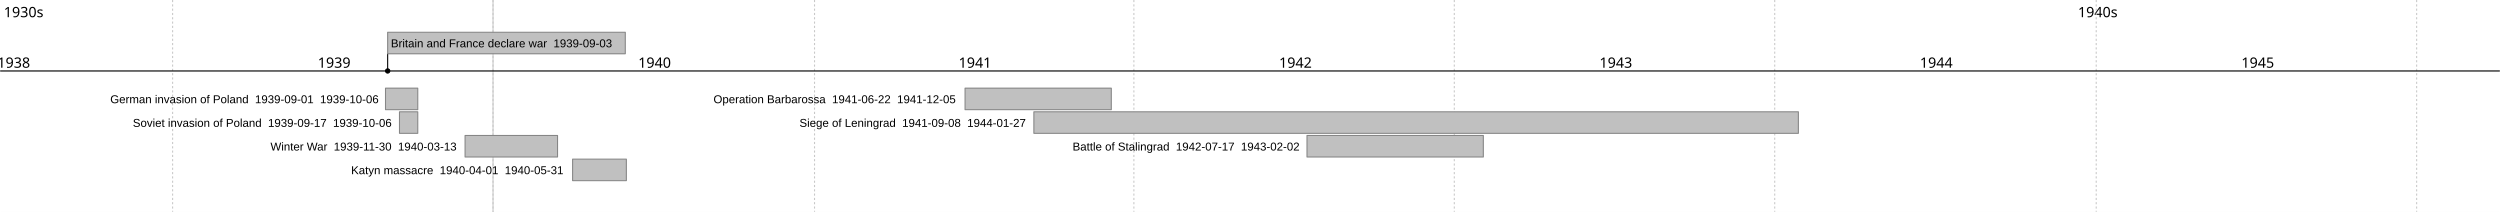
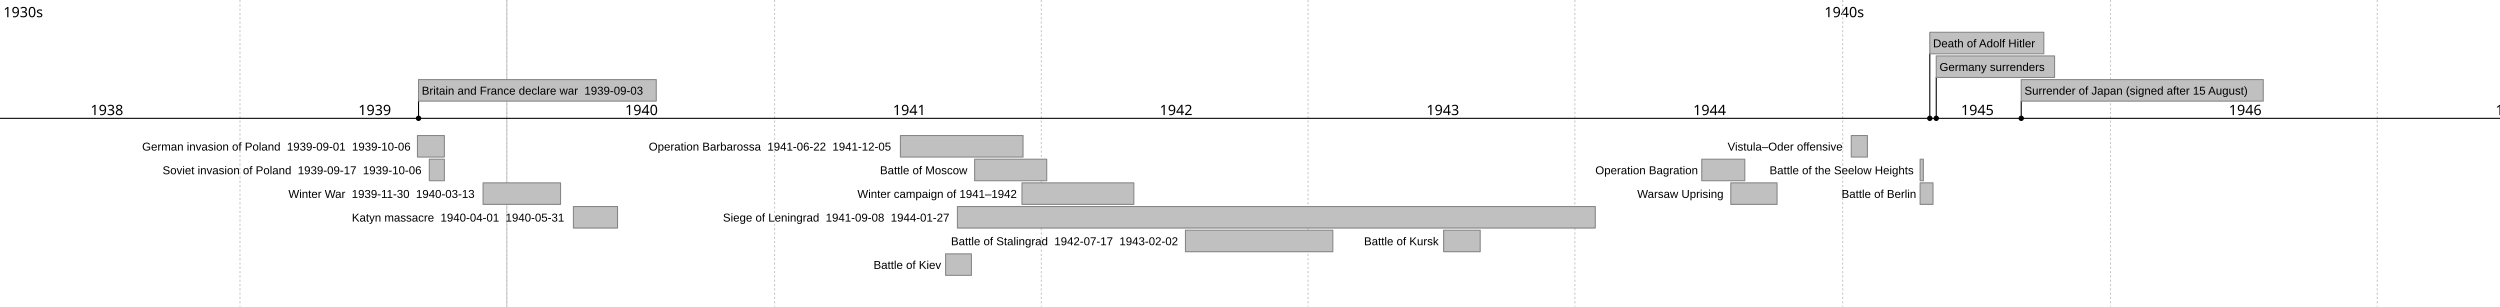
- <svg xmlns="http://www.w3.org/2000/svg" width="61.49cm" height="5.21cm" viewBox="0 0 2324 197">
+ <svg xmlns="http://www.w3.org/2000/svg" width="61.49cm" height="7.54cm" viewBox="0 0 2324 285">
  <g style="fill:black; stroke:black; stroke-width:1">
</g>
  <g style="stroke-width:1; stroke-linecap:round; stroke-linejoin:round; fill:#FFFFFF; fill-opacity:1.00; stroke:#FFFFFF; stroke-opacity:1.00;" transform="translate(0 0) scale(1.00 1.00)">
-     <rect x="0" y="0" width="2324" height="197" rx="0.00" shape-rendering="auto" />
+     <rect x="0" y="0" width="2324" height="285" rx="0.00" shape-rendering="auto" />
  </g>
  <g style="stroke-width:1; stroke-linecap:round; stroke-linejoin:round; fill:#FFFFFF; fill-opacity:1.00; stroke:#C8C8C8; stroke-opacity:1.00;" transform="translate(0 0) scale(1.00 1.00)">
-     <path d="M458 0 L458 197" shape-rendering="auto" />
+     <path d="M471 0 L471 285" shape-rendering="auto" />
    <text x="3.00" y="16.00" textLength="34" style="font-family:Tahoma; font-weight:400; font-style:normal; font-size:10.00pt; text-decoration: none; fill:#000000; fill-opacity:1.00; stroke:#000000; stroke-opacity:1.00; stroke-width:0; white-space: pre;" xml:space="preserve" transform="rotate(0.00 3.00 16.00)">1930s</text>
-     <path d="M3439 0 L3439 197" shape-rendering="auto" />
-     <text x="1932.00" y="16.00" textLength="34" style="font-family:Tahoma; font-weight:400; font-style:normal; font-size:10.00pt; text-decoration: none; fill:#000000; fill-opacity:1.00; stroke:#000000; stroke-opacity:1.00; stroke-width:0; white-space: pre;" xml:space="preserve" transform="rotate(0.00 1932.00 16.00)">1940s</text>
+     <path d="M2955 0 L2955 285" shape-rendering="auto" />
+     <text x="1696.00" y="16.00" textLength="34" style="font-family:Tahoma; font-weight:400; font-style:normal; font-size:10.00pt; text-decoration: none; fill:#000000; fill-opacity:1.00; stroke:#000000; stroke-opacity:1.00; stroke-width:0; white-space: pre;" xml:space="preserve" transform="rotate(0.00 1696.00 16.00)">1940s</text>
  </g>
  <g style="stroke-width:1; stroke-linecap:butt; stroke-linejoin:round; fill:#FFFFFF; fill-opacity:1.00; stroke:#C8C8C8; stroke-opacity:1.00;" transform="translate(0 0) scale(1.00 1.00)">
-     <path d="M160 0 L160 197" shape-rendering="auto" stroke-dasharray="2,2" />
-     <text x="-3.00" y="63.00" textLength="28" style="font-family:Tahoma; font-weight:400; font-style:normal; font-size:10.00pt; text-decoration: none; fill:#000000; fill-opacity:1.00; stroke:#000000; stroke-opacity:1.00; stroke-width:0; white-space: pre;" xml:space="preserve" transform="rotate(0.00 -3.00 63.00)">1938</text>
-     <path d="M458 0 L458 197" shape-rendering="auto" stroke-dasharray="2,2" />
-     <text x="295.00" y="63.00" textLength="28" style="font-family:Tahoma; font-weight:400; font-style:normal; font-size:10.00pt; text-decoration: none; fill:#000000; fill-opacity:1.00; stroke:#000000; stroke-opacity:1.00; stroke-width:0; white-space: pre;" xml:space="preserve" transform="rotate(0.00 295.00 63.00)">1939</text>
-     <path d="M757 0 L757 197" shape-rendering="auto" stroke-dasharray="2,2" />
-     <text x="593.00" y="63.00" textLength="28" style="font-family:Tahoma; font-weight:400; font-style:normal; font-size:10.00pt; text-decoration: none; fill:#000000; fill-opacity:1.00; stroke:#000000; stroke-opacity:1.00; stroke-width:0; white-space: pre;" xml:space="preserve" transform="rotate(0.00 593.00 63.00)">1940</text>
-     <path d="M1054 0 L1054 197" shape-rendering="auto" stroke-dasharray="2,2" />
-     <text x="891.00" y="63.00" textLength="28" style="font-family:Tahoma; font-weight:400; font-style:normal; font-size:10.00pt; text-decoration: none; fill:#000000; fill-opacity:1.00; stroke:#000000; stroke-opacity:1.00; stroke-width:0; white-space: pre;" xml:space="preserve" transform="rotate(0.00 891.00 63.00)">1941</text>
-     <path d="M1352 0 L1352 197" shape-rendering="auto" stroke-dasharray="2,2" />
-     <text x="1189.00" y="63.00" textLength="28" style="font-family:Tahoma; font-weight:400; font-style:normal; font-size:10.00pt; text-decoration: none; fill:#000000; fill-opacity:1.00; stroke:#000000; stroke-opacity:1.00; stroke-width:0; white-space: pre;" xml:space="preserve" transform="rotate(0.00 1189.00 63.00)">1942</text>
-     <path d="M1650 0 L1650 197" shape-rendering="auto" stroke-dasharray="2,2" />
-     <text x="1487.00" y="63.00" textLength="28" style="font-family:Tahoma; font-weight:400; font-style:normal; font-size:10.00pt; text-decoration: none; fill:#000000; fill-opacity:1.00; stroke:#000000; stroke-opacity:1.00; stroke-width:0; white-space: pre;" xml:space="preserve" transform="rotate(0.00 1487.00 63.00)">1943</text>
-     <path d="M1949 0 L1949 197" shape-rendering="auto" stroke-dasharray="2,2" />
-     <text x="1785.00" y="63.00" textLength="28" style="font-family:Tahoma; font-weight:400; font-style:normal; font-size:10.00pt; text-decoration: none; fill:#000000; fill-opacity:1.00; stroke:#000000; stroke-opacity:1.00; stroke-width:0; white-space: pre;" xml:space="preserve" transform="rotate(0.00 1785.00 63.00)">1944</text>
-     <path d="M2247 0 L2247 197" shape-rendering="auto" stroke-dasharray="2,2" />
-     <text x="2084.00" y="63.00" textLength="28" style="font-family:Tahoma; font-weight:400; font-style:normal; font-size:10.00pt; text-decoration: none; fill:#000000; fill-opacity:1.00; stroke:#000000; stroke-opacity:1.00; stroke-width:0; white-space: pre;" xml:space="preserve" transform="rotate(0.00 2084.00 63.00)">1945</text>
-     <path d="M2545 0 L2545 197" shape-rendering="auto" stroke-dasharray="2,2" />
-     <text x="2382.00" y="63.00" textLength="28" style="font-family:Tahoma; font-weight:400; font-style:normal; font-size:10.00pt; text-decoration: none; fill:#000000; fill-opacity:1.00; stroke:#000000; stroke-opacity:1.00; stroke-width:0; white-space: pre;" xml:space="preserve" transform="rotate(0.00 2382.00 63.00)">1946</text>
+     <path d="M223 0 L223 285" shape-rendering="auto" stroke-dasharray="2,2" />
+     <text x="84.00" y="107.00" textLength="28" style="font-family:Tahoma; font-weight:400; font-style:normal; font-size:10.00pt; text-decoration: none; fill:#000000; fill-opacity:1.00; stroke:#000000; stroke-opacity:1.00; stroke-width:0; white-space: pre;" xml:space="preserve" transform="rotate(0.00 84.00 107.00)">1938</text>
+     <path d="M471 0 L471 285" shape-rendering="auto" stroke-dasharray="2,2" />
+     <text x="333.00" y="107.00" textLength="28" style="font-family:Tahoma; font-weight:400; font-style:normal; font-size:10.00pt; text-decoration: none; fill:#000000; fill-opacity:1.00; stroke:#000000; stroke-opacity:1.00; stroke-width:0; white-space: pre;" xml:space="preserve" transform="rotate(0.00 333.00 107.00)">1939</text>
+     <path d="M720 0 L720 285" shape-rendering="auto" stroke-dasharray="2,2" />
+     <text x="581.00" y="107.00" textLength="28" style="font-family:Tahoma; font-weight:400; font-style:normal; font-size:10.00pt; text-decoration: none; fill:#000000; fill-opacity:1.00; stroke:#000000; stroke-opacity:1.00; stroke-width:0; white-space: pre;" xml:space="preserve" transform="rotate(0.00 581.00 107.00)">1940</text>
+     <path d="M968 0 L968 285" shape-rendering="auto" stroke-dasharray="2,2" />
+     <text x="830.00" y="107.00" textLength="28" style="font-family:Tahoma; font-weight:400; font-style:normal; font-size:10.00pt; text-decoration: none; fill:#000000; fill-opacity:1.00; stroke:#000000; stroke-opacity:1.00; stroke-width:0; white-space: pre;" xml:space="preserve" transform="rotate(0.00 830.00 107.00)">1941</text>
+     <path d="M1216 0 L1216 285" shape-rendering="auto" stroke-dasharray="2,2" />
+     <text x="1078.00" y="107.00" textLength="28" style="font-family:Tahoma; font-weight:400; font-style:normal; font-size:10.00pt; text-decoration: none; fill:#000000; fill-opacity:1.00; stroke:#000000; stroke-opacity:1.00; stroke-width:0; white-space: pre;" xml:space="preserve" transform="rotate(0.00 1078.00 107.00)">1942</text>
+     <path d="M1464 0 L1464 285" shape-rendering="auto" stroke-dasharray="2,2" />
+     <text x="1326.00" y="107.00" textLength="28" style="font-family:Tahoma; font-weight:400; font-style:normal; font-size:10.00pt; text-decoration: none; fill:#000000; fill-opacity:1.00; stroke:#000000; stroke-opacity:1.00; stroke-width:0; white-space: pre;" xml:space="preserve" transform="rotate(0.00 1326.00 107.00)">1943</text>
+     <path d="M1713 0 L1713 285" shape-rendering="auto" stroke-dasharray="2,2" />
+     <text x="1574.00" y="107.00" textLength="28" style="font-family:Tahoma; font-weight:400; font-style:normal; font-size:10.00pt; text-decoration: none; fill:#000000; fill-opacity:1.00; stroke:#000000; stroke-opacity:1.00; stroke-width:0; white-space: pre;" xml:space="preserve" transform="rotate(0.00 1574.00 107.00)">1944</text>
+     <path d="M1962 0 L1962 285" shape-rendering="auto" stroke-dasharray="2,2" />
+     <text x="1823.00" y="107.00" textLength="28" style="font-family:Tahoma; font-weight:400; font-style:normal; font-size:10.00pt; text-decoration: none; fill:#000000; fill-opacity:1.00; stroke:#000000; stroke-opacity:1.00; stroke-width:0; white-space: pre;" xml:space="preserve" transform="rotate(0.00 1823.00 107.00)">1945</text>
+     <path d="M2210 0 L2210 285" shape-rendering="auto" stroke-dasharray="2,2" />
+     <text x="2072.00" y="107.00" textLength="28" style="font-family:Tahoma; font-weight:400; font-style:normal; font-size:10.00pt; text-decoration: none; fill:#000000; fill-opacity:1.00; stroke:#000000; stroke-opacity:1.00; stroke-width:0; white-space: pre;" xml:space="preserve" transform="rotate(0.00 2072.00 107.00)">1946</text>
+     <path d="M2458 0 L2458 285" shape-rendering="auto" stroke-dasharray="2,2" />
+     <text x="2320.00" y="107.00" textLength="28" style="font-family:Tahoma; font-weight:400; font-style:normal; font-size:10.00pt; text-decoration: none; fill:#000000; fill-opacity:1.00; stroke:#000000; stroke-opacity:1.00; stroke-width:0; white-space: pre;" xml:space="preserve" transform="rotate(0.00 2320.00 107.00)">1947</text>
  </g>
  <g style="stroke-width:1; stroke-linecap:round; stroke-linejoin:round; fill:#FFFFFF; fill-opacity:1.00; stroke:#000000; stroke-opacity:1.00;" transform="translate(0 0) scale(1.00 1.00)">
-     <path d="M0 66 L2324 66" shape-rendering="auto" />
+     <path d="M0 110 L2324 110" shape-rendering="auto" />
  </g>
  <g style="stroke-width:1; stroke-linecap:round; stroke-linejoin:round; fill:#000000; fill-opacity:1.00; stroke:#000000; stroke-opacity:1.00;" transform="translate(0 0) scale(1.00 1.00)">
-     <path d="M360 50 L360 66" shape-rendering="auto" />
-     <ellipse cx="360.00" cy="66.00" rx="2.00" ry="2.00" shape-rendering="auto" />
-   </g>
-   <g style="stroke-width:1; stroke-linecap:round; stroke-linejoin:round; fill:#C0C0C0; fill-opacity:1.00; stroke:#868686; stroke-opacity:1.00;" transform="translate(0 0) scale(1.00 1.00)">
-     <rect x="358" y="82" width="30" height="20" rx="0.00" shape-rendering="auto" />
+     <path d="M389 94 L389 110" shape-rendering="auto" />
+     <ellipse cx="389.00" cy="110.00" rx="2.00" ry="2.00" shape-rendering="auto" />
+   </g>
+   <g style="stroke-width:1; stroke-linecap:round; stroke-linejoin:round; fill:#000000; fill-opacity:1.00; stroke:#000000; stroke-opacity:1.00;" transform="translate(0 0) scale(1.00 1.00)">
+     <path d="M1879 94 L1879 110" shape-rendering="auto" />
+     <ellipse cx="1879.00" cy="110.00" rx="2.00" ry="2.00" shape-rendering="auto" />
+   </g>
+   <g style="stroke-width:1; stroke-linecap:round; stroke-linejoin:round; fill:#000000; fill-opacity:1.00; stroke:#000000; stroke-opacity:1.00;" transform="translate(0 0) scale(1.00 1.00)">
+     <path d="M1800 72 L1800 110" shape-rendering="auto" />
+     <ellipse cx="1800.00" cy="110.00" rx="2.00" ry="2.00" shape-rendering="auto" />
+   </g>
+   <g style="stroke-width:1; stroke-linecap:round; stroke-linejoin:round; fill:#000000; fill-opacity:1.00; stroke:#000000; stroke-opacity:1.00;" transform="translate(0 0) scale(1.00 1.00)">
+     <path d="M1794 50 L1794 110" shape-rendering="auto" />
+     <ellipse cx="1794.00" cy="110.00" rx="2.00" ry="2.00" shape-rendering="auto" />
+   </g>
+   <g style="stroke-width:1; stroke-linecap:round; stroke-linejoin:round; fill:#C0C0C0; fill-opacity:1.00; stroke:#868686; stroke-opacity:1.00;" transform="translate(0 0) scale(1.00 1.00)">
+     <rect x="388" y="126" width="25" height="20" rx="0.00" shape-rendering="auto" />
  </g>
  <defs>
    <clipPath id="clip0">
-       <rect id="cliprect0" x="102" y="85" width="253" height="14" style="stroke: gray; fill: none;" />
+       <rect id="cliprect0" x="132" y="129" width="253" height="14" style="stroke: gray; fill: none;" />
    </clipPath>
  </defs>
  <g style="clip-path: url(#clip0);">
    <g style="stroke-width:1; stroke-linecap:round; stroke-linejoin:round; fill:#C0C0C0; fill-opacity:1.00; stroke:#868686; stroke-opacity:1.00;" transform="translate(0 0) scale(1.00 1.00)">
-       <text x="102.00" y="96.00" textLength="253" style="font-family:Arial; font-weight:400; font-style:normal; font-size:8.00pt; text-decoration: none; fill:#000000; fill-opacity:1.00; stroke:#000000; stroke-opacity:1.00; stroke-width:0; white-space: pre;" xml:space="preserve" transform="rotate(0.00 102.00 96.00)">German invasion of Poland  1939-09-01  1939-10-06</text>
-     </g>
-   </g>
-   <g style="stroke-width:1; stroke-linecap:round; stroke-linejoin:round; fill:#C0C0C0; fill-opacity:1.00; stroke:#868686; stroke-opacity:1.00;" transform="translate(0 0) scale(1.00 1.00)">
- </g>
-   <g style="stroke-width:1; stroke-linecap:round; stroke-linejoin:round; fill:#C0C0C0; fill-opacity:1.00; stroke:#868686; stroke-opacity:1.00;" transform="translate(0 0) scale(1.00 1.00)">
-     <rect x="371" y="104" width="17" height="20" rx="0.00" shape-rendering="auto" />
+       <text x="132.00" y="140.00" textLength="253" style="font-family:Arial; font-weight:400; font-style:normal; font-size:8.00pt; text-decoration: none; fill:#000000; fill-opacity:1.00; stroke:#000000; stroke-opacity:1.00; stroke-width:0; white-space: pre;" xml:space="preserve" transform="rotate(0.00 132.00 140.00)">German invasion of Poland  1939-09-01  1939-10-06</text>
+     </g>
+   </g>
+   <g style="stroke-width:1; stroke-linecap:round; stroke-linejoin:round; fill:#C0C0C0; fill-opacity:1.00; stroke:#868686; stroke-opacity:1.00;" transform="translate(0 0) scale(1.00 1.00)">
+ </g>
+   <g style="stroke-width:1; stroke-linecap:round; stroke-linejoin:round; fill:#C0C0C0; fill-opacity:1.00; stroke:#868686; stroke-opacity:1.00;" transform="translate(0 0) scale(1.00 1.00)">
+     <rect x="399" y="148" width="14" height="20" rx="0.00" shape-rendering="auto" />
  </g>
  <defs>
    <clipPath id="clip1">
-       <rect id="cliprect1" x="123" y="107" width="245" height="14" style="stroke: gray; fill: none;" />
+       <rect id="cliprect1" x="151" y="151" width="245" height="14" style="stroke: gray; fill: none;" />
    </clipPath>
  </defs>
  <g style="clip-path: url(#clip1);">
    <g style="stroke-width:1; stroke-linecap:round; stroke-linejoin:round; fill:#C0C0C0; fill-opacity:1.00; stroke:#868686; stroke-opacity:1.00;" transform="translate(0 0) scale(1.00 1.00)">
-       <text x="123.00" y="118.00" textLength="245" style="font-family:Arial; font-weight:400; font-style:normal; font-size:8.00pt; text-decoration: none; fill:#000000; fill-opacity:1.00; stroke:#000000; stroke-opacity:1.00; stroke-width:0; white-space: pre;" xml:space="preserve" transform="rotate(0.00 123.00 118.00)">Soviet invasion of Poland  1939-09-17  1939-10-06</text>
-     </g>
-   </g>
-   <g style="stroke-width:1; stroke-linecap:round; stroke-linejoin:round; fill:#C0C0C0; fill-opacity:1.00; stroke:#868686; stroke-opacity:1.00;" transform="translate(0 0) scale(1.00 1.00)">
- </g>
-   <g style="stroke-width:1; stroke-linecap:round; stroke-linejoin:round; fill:#C0C0C0; fill-opacity:1.00; stroke:#868686; stroke-opacity:1.00;" transform="translate(0 0) scale(1.00 1.00)">
-     <rect x="432" y="126" width="86" height="20" rx="0.00" shape-rendering="auto" />
+       <text x="151.00" y="162.00" textLength="245" style="font-family:Arial; font-weight:400; font-style:normal; font-size:8.00pt; text-decoration: none; fill:#000000; fill-opacity:1.00; stroke:#000000; stroke-opacity:1.00; stroke-width:0; white-space: pre;" xml:space="preserve" transform="rotate(0.00 151.00 162.00)">Soviet invasion of Poland  1939-09-17  1939-10-06</text>
+     </g>
+   </g>
+   <g style="stroke-width:1; stroke-linecap:round; stroke-linejoin:round; fill:#C0C0C0; fill-opacity:1.00; stroke:#868686; stroke-opacity:1.00;" transform="translate(0 0) scale(1.00 1.00)">
+ </g>
+   <g style="stroke-width:1; stroke-linecap:round; stroke-linejoin:round; fill:#C0C0C0; fill-opacity:1.00; stroke:#868686; stroke-opacity:1.00;" transform="translate(0 0) scale(1.00 1.00)">
+     <rect x="449" y="170" width="72" height="20" rx="0.00" shape-rendering="auto" />
  </g>
  <defs>
    <clipPath id="clip2">
-       <rect id="cliprect2" x="251" y="129" width="178" height="14" style="stroke: gray; fill: none;" />
+       <rect id="cliprect2" x="268" y="173" width="178" height="14" style="stroke: gray; fill: none;" />
    </clipPath>
  </defs>
  <g style="clip-path: url(#clip2);">
    <g style="stroke-width:1; stroke-linecap:round; stroke-linejoin:round; fill:#C0C0C0; fill-opacity:1.00; stroke:#868686; stroke-opacity:1.00;" transform="translate(0 0) scale(1.00 1.00)">
-       <text x="251.00" y="140.00" textLength="178" style="font-family:Arial; font-weight:400; font-style:normal; font-size:8.00pt; text-decoration: none; fill:#000000; fill-opacity:1.00; stroke:#000000; stroke-opacity:1.00; stroke-width:0; white-space: pre;" xml:space="preserve" transform="rotate(0.00 251.00 140.00)">Winter War  1939-11-30  1940-03-13</text>
-     </g>
-   </g>
-   <g style="stroke-width:1; stroke-linecap:round; stroke-linejoin:round; fill:#C0C0C0; fill-opacity:1.00; stroke:#868686; stroke-opacity:1.00;" transform="translate(0 0) scale(1.00 1.00)">
- </g>
-   <g style="stroke-width:1; stroke-linecap:round; stroke-linejoin:round; fill:#C0C0C0; fill-opacity:1.00; stroke:#868686; stroke-opacity:1.00;" transform="translate(0 0) scale(1.00 1.00)">
-     <rect x="532" y="148" width="50" height="20" rx="0.00" shape-rendering="auto" />
+       <text x="268.00" y="184.00" textLength="178" style="font-family:Arial; font-weight:400; font-style:normal; font-size:8.00pt; text-decoration: none; fill:#000000; fill-opacity:1.00; stroke:#000000; stroke-opacity:1.00; stroke-width:0; white-space: pre;" xml:space="preserve" transform="rotate(0.00 268.00 184.00)">Winter War  1939-11-30  1940-03-13</text>
+     </g>
+   </g>
+   <g style="stroke-width:1; stroke-linecap:round; stroke-linejoin:round; fill:#C0C0C0; fill-opacity:1.00; stroke:#868686; stroke-opacity:1.00;" transform="translate(0 0) scale(1.00 1.00)">
+ </g>
+   <g style="stroke-width:1; stroke-linecap:round; stroke-linejoin:round; fill:#C0C0C0; fill-opacity:1.00; stroke:#868686; stroke-opacity:1.00;" transform="translate(0 0) scale(1.00 1.00)">
+     <rect x="533" y="192" width="41" height="20" rx="0.00" shape-rendering="auto" />
  </g>
  <defs>
    <clipPath id="clip3">
-       <rect id="cliprect3" x="326" y="151" width="203" height="14" style="stroke: gray; fill: none;" />
+       <rect id="cliprect3" x="327" y="195" width="203" height="14" style="stroke: gray; fill: none;" />
    </clipPath>
  </defs>
  <g style="clip-path: url(#clip3);">
    <g style="stroke-width:1; stroke-linecap:round; stroke-linejoin:round; fill:#C0C0C0; fill-opacity:1.00; stroke:#868686; stroke-opacity:1.00;" transform="translate(0 0) scale(1.00 1.00)">
-       <text x="326.00" y="162.00" textLength="203" style="font-family:Arial; font-weight:400; font-style:normal; font-size:8.00pt; text-decoration: none; fill:#000000; fill-opacity:1.00; stroke:#000000; stroke-opacity:1.00; stroke-width:0; white-space: pre;" xml:space="preserve" transform="rotate(0.00 326.00 162.00)">Katyn massacre  1940-04-01  1940-05-31</text>
-     </g>
-   </g>
-   <g style="stroke-width:1; stroke-linecap:round; stroke-linejoin:round; fill:#C0C0C0; fill-opacity:1.00; stroke:#868686; stroke-opacity:1.00;" transform="translate(0 0) scale(1.00 1.00)">
- </g>
-   <g style="stroke-width:1; stroke-linecap:round; stroke-linejoin:round; fill:#C0C0C0; fill-opacity:1.00; stroke:#868686; stroke-opacity:1.00;" transform="translate(0 0) scale(1.00 1.00)">
-     <rect x="897" y="82" width="136" height="20" rx="0.00" shape-rendering="auto" />
+       <text x="327.00" y="206.00" textLength="203" style="font-family:Arial; font-weight:400; font-style:normal; font-size:8.00pt; text-decoration: none; fill:#000000; fill-opacity:1.00; stroke:#000000; stroke-opacity:1.00; stroke-width:0; white-space: pre;" xml:space="preserve" transform="rotate(0.00 327.00 206.00)">Katyn massacre  1940-04-01  1940-05-31</text>
+     </g>
+   </g>
+   <g style="stroke-width:1; stroke-linecap:round; stroke-linejoin:round; fill:#C0C0C0; fill-opacity:1.00; stroke:#868686; stroke-opacity:1.00;" transform="translate(0 0) scale(1.00 1.00)">
+ </g>
+   <g style="stroke-width:1; stroke-linecap:round; stroke-linejoin:round; fill:#C0C0C0; fill-opacity:1.00; stroke:#868686; stroke-opacity:1.00;" transform="translate(0 0) scale(1.00 1.00)">
+     <rect x="837" y="126" width="114" height="20" rx="0.00" shape-rendering="auto" />
  </g>
  <defs>
    <clipPath id="clip4">
-       <rect id="cliprect4" x="663" y="85" width="231" height="14" style="stroke: gray; fill: none;" />
+       <rect id="cliprect4" x="603" y="129" width="231" height="14" style="stroke: gray; fill: none;" />
    </clipPath>
  </defs>
  <g style="clip-path: url(#clip4);">
    <g style="stroke-width:1; stroke-linecap:round; stroke-linejoin:round; fill:#C0C0C0; fill-opacity:1.00; stroke:#868686; stroke-opacity:1.00;" transform="translate(0 0) scale(1.00 1.00)">
-       <text x="663.00" y="96.00" textLength="231" style="font-family:Arial; font-weight:400; font-style:normal; font-size:8.00pt; text-decoration: none; fill:#000000; fill-opacity:1.00; stroke:#000000; stroke-opacity:1.00; stroke-width:0; white-space: pre;" xml:space="preserve" transform="rotate(0.00 663.00 96.00)">Operation Barbarossa  1941-06-22  1941-12-05</text>
-     </g>
-   </g>
-   <g style="stroke-width:1; stroke-linecap:round; stroke-linejoin:round; fill:#C0C0C0; fill-opacity:1.00; stroke:#868686; stroke-opacity:1.00;" transform="translate(0 0) scale(1.00 1.00)">
- </g>
-   <g style="stroke-width:1; stroke-linecap:round; stroke-linejoin:round; fill:#C0C0C0; fill-opacity:1.00; stroke:#868686; stroke-opacity:1.00;" transform="translate(0 0) scale(1.00 1.00)">
-     <rect x="360" y="30" width="221" height="20" rx="0.00" shape-rendering="auto" />
+       <text x="603.00" y="140.00" textLength="231" style="font-family:Arial; font-weight:400; font-style:normal; font-size:8.00pt; text-decoration: none; fill:#000000; fill-opacity:1.00; stroke:#000000; stroke-opacity:1.00; stroke-width:0; white-space: pre;" xml:space="preserve" transform="rotate(0.00 603.00 140.00)">Operation Barbarossa  1941-06-22  1941-12-05</text>
+     </g>
+   </g>
+   <g style="stroke-width:1; stroke-linecap:round; stroke-linejoin:round; fill:#C0C0C0; fill-opacity:1.00; stroke:#868686; stroke-opacity:1.00;" transform="translate(0 0) scale(1.00 1.00)">
+ </g>
+   <g style="stroke-width:1; stroke-linecap:round; stroke-linejoin:round; fill:#C0C0C0; fill-opacity:1.00; stroke:#868686; stroke-opacity:1.00;" transform="translate(0 0) scale(1.00 1.00)">
+     <rect x="389" y="74" width="221" height="20" rx="0.00" shape-rendering="auto" />
  </g>
  <defs>
    <clipPath id="clip5">
-       <rect id="cliprect5" x="363" y="33" width="215" height="14" style="stroke: gray; fill: none;" />
+       <rect id="cliprect5" x="392" y="77" width="215" height="14" style="stroke: gray; fill: none;" />
    </clipPath>
  </defs>
  <g style="clip-path: url(#clip5);">
    <g style="stroke-width:1; stroke-linecap:round; stroke-linejoin:round; fill:#C0C0C0; fill-opacity:1.00; stroke:#868686; stroke-opacity:1.00;" transform="translate(0 0) scale(1.00 1.00)">
-       <text x="363.00" y="44.00" textLength="212" style="font-family:Arial; font-weight:400; font-style:normal; font-size:8.00pt; text-decoration: none; fill:#000000; fill-opacity:1.00; stroke:#000000; stroke-opacity:1.00; stroke-width:0; white-space: pre;" xml:space="preserve" transform="rotate(0.00 363.00 44.00)">Britain and France declare war  1939-09-03</text>
-     </g>
-   </g>
-   <g style="stroke-width:1; stroke-linecap:round; stroke-linejoin:round; fill:#C0C0C0; fill-opacity:1.00; stroke:#868686; stroke-opacity:1.00;" transform="translate(0 0) scale(1.00 1.00)">
- </g>
-   <g style="stroke-width:1; stroke-linecap:round; stroke-linejoin:round; fill:#C0C0C0; fill-opacity:1.00; stroke:#868686; stroke-opacity:1.00;" transform="translate(0 0) scale(1.00 1.00)">
-     <rect x="961" y="104" width="711" height="20" rx="0.00" shape-rendering="auto" />
+       <text x="392.00" y="88.00" textLength="212" style="font-family:Arial; font-weight:400; font-style:normal; font-size:8.00pt; text-decoration: none; fill:#000000; fill-opacity:1.00; stroke:#000000; stroke-opacity:1.00; stroke-width:0; white-space: pre;" xml:space="preserve" transform="rotate(0.00 392.00 88.00)">Britain and France declare war  1939-09-03</text>
+     </g>
+   </g>
+   <g style="stroke-width:1; stroke-linecap:round; stroke-linejoin:round; fill:#C0C0C0; fill-opacity:1.00; stroke:#868686; stroke-opacity:1.00;" transform="translate(0 0) scale(1.00 1.00)">
+ </g>
+   <g style="stroke-width:1; stroke-linecap:round; stroke-linejoin:round; fill:#C0C0C0; fill-opacity:1.00; stroke:#868686; stroke-opacity:1.00;" transform="translate(0 0) scale(1.00 1.00)">
+     <rect x="906" y="148" width="67" height="20" rx="0.00" shape-rendering="auto" />
  </g>
  <defs>
    <clipPath id="clip6">
-       <rect id="cliprect6" x="743" y="107" width="215" height="14" style="stroke: gray; fill: none;" />
+       <rect id="cliprect6" x="818" y="151" width="85" height="14" style="stroke: gray; fill: none;" />
    </clipPath>
  </defs>
  <g style="clip-path: url(#clip6);">
    <g style="stroke-width:1; stroke-linecap:round; stroke-linejoin:round; fill:#C0C0C0; fill-opacity:1.00; stroke:#868686; stroke-opacity:1.00;" transform="translate(0 0) scale(1.00 1.00)">
-       <text x="743.00" y="118.00" textLength="215" style="font-family:Arial; font-weight:400; font-style:normal; font-size:8.00pt; text-decoration: none; fill:#000000; fill-opacity:1.00; stroke:#000000; stroke-opacity:1.00; stroke-width:0; white-space: pre;" xml:space="preserve" transform="rotate(0.00 743.00 118.00)">Siege of Leningrad  1941-09-08  1944-01-27</text>
-     </g>
-   </g>
-   <g style="stroke-width:1; stroke-linecap:round; stroke-linejoin:round; fill:#C0C0C0; fill-opacity:1.00; stroke:#868686; stroke-opacity:1.00;" transform="translate(0 0) scale(1.00 1.00)">
- </g>
-   <g style="stroke-width:1; stroke-linecap:round; stroke-linejoin:round; fill:#C0C0C0; fill-opacity:1.00; stroke:#868686; stroke-opacity:1.00;" transform="translate(0 0) scale(1.00 1.00)">
-     <rect x="1215" y="126" width="164" height="20" rx="0.00" shape-rendering="auto" />
+       <text x="818.00" y="162.00" textLength="85" style="font-family:Arial; font-weight:400; font-style:normal; font-size:8.00pt; text-decoration: none; fill:#000000; fill-opacity:1.00; stroke:#000000; stroke-opacity:1.00; stroke-width:0; white-space: pre;" xml:space="preserve" transform="rotate(0.00 818.00 162.00)">Battle of Moscow</text>
+     </g>
+   </g>
+   <g style="stroke-width:1; stroke-linecap:round; stroke-linejoin:round; fill:#C0C0C0; fill-opacity:1.00; stroke:#868686; stroke-opacity:1.00;" transform="translate(0 0) scale(1.00 1.00)">
+ </g>
+   <g style="stroke-width:1; stroke-linecap:round; stroke-linejoin:round; fill:#C0C0C0; fill-opacity:1.00; stroke:#868686; stroke-opacity:1.00;" transform="translate(0 0) scale(1.00 1.00)">
+     <rect x="950" y="170" width="104" height="20" rx="0.00" shape-rendering="auto" />
  </g>
  <defs>
    <clipPath id="clip7">
-       <rect id="cliprect7" x="997" y="129" width="215" height="14" style="stroke: gray; fill: none;" />
+       <rect id="cliprect7" x="797" y="173" width="150" height="14" style="stroke: gray; fill: none;" />
    </clipPath>
  </defs>
  <g style="clip-path: url(#clip7);">
    <g style="stroke-width:1; stroke-linecap:round; stroke-linejoin:round; fill:#C0C0C0; fill-opacity:1.00; stroke:#868686; stroke-opacity:1.00;" transform="translate(0 0) scale(1.00 1.00)">
-       <text x="997.00" y="140.00" textLength="215" style="font-family:Arial; font-weight:400; font-style:normal; font-size:8.00pt; text-decoration: none; fill:#000000; fill-opacity:1.00; stroke:#000000; stroke-opacity:1.00; stroke-width:0; white-space: pre;" xml:space="preserve" transform="rotate(0.00 997.00 140.00)">Battle of Stalingrad  1942-07-17  1943-02-02</text>
+       <text x="797.00" y="184.00" textLength="150" style="font-family:Arial; font-weight:400; font-style:normal; font-size:8.00pt; text-decoration: none; fill:#000000; fill-opacity:1.00; stroke:#000000; stroke-opacity:1.00; stroke-width:0; white-space: pre;" xml:space="preserve" transform="rotate(0.00 797.00 184.00)">Winter campaign of 1941–1942</text>
+     </g>
+   </g>
+   <g style="stroke-width:1; stroke-linecap:round; stroke-linejoin:round; fill:#C0C0C0; fill-opacity:1.00; stroke:#868686; stroke-opacity:1.00;" transform="translate(0 0) scale(1.00 1.00)">
+ </g>
+   <g style="stroke-width:1; stroke-linecap:round; stroke-linejoin:round; fill:#C0C0C0; fill-opacity:1.00; stroke:#868686; stroke-opacity:1.00;" transform="translate(0 0) scale(1.00 1.00)">
+     <rect x="890" y="192" width="593" height="20" rx="0.00" shape-rendering="auto" />
+   </g>
+   <defs>
+     <clipPath id="clip8">
+       <rect id="cliprect8" x="672" y="195" width="215" height="14" style="stroke: gray; fill: none;" />
+     </clipPath>
+   </defs>
+   <g style="clip-path: url(#clip8);">
+     <g style="stroke-width:1; stroke-linecap:round; stroke-linejoin:round; fill:#C0C0C0; fill-opacity:1.00; stroke:#868686; stroke-opacity:1.00;" transform="translate(0 0) scale(1.00 1.00)">
+       <text x="672.00" y="206.00" textLength="215" style="font-family:Arial; font-weight:400; font-style:normal; font-size:8.00pt; text-decoration: none; fill:#000000; fill-opacity:1.00; stroke:#000000; stroke-opacity:1.00; stroke-width:0; white-space: pre;" xml:space="preserve" transform="rotate(0.00 672.00 206.00)">Siege of Leningrad  1941-09-08  1944-01-27</text>
+     </g>
+   </g>
+   <g style="stroke-width:1; stroke-linecap:round; stroke-linejoin:round; fill:#C0C0C0; fill-opacity:1.00; stroke:#868686; stroke-opacity:1.00;" transform="translate(0 0) scale(1.00 1.00)">
+ </g>
+   <g style="stroke-width:1; stroke-linecap:round; stroke-linejoin:round; fill:#C0C0C0; fill-opacity:1.00; stroke:#868686; stroke-opacity:1.00;" transform="translate(0 0) scale(1.00 1.00)">
+     <rect x="1102" y="214" width="137" height="20" rx="0.00" shape-rendering="auto" />
+   </g>
+   <defs>
+     <clipPath id="clip9">
+       <rect id="cliprect9" x="884" y="217" width="215" height="14" style="stroke: gray; fill: none;" />
+     </clipPath>
+   </defs>
+   <g style="clip-path: url(#clip9);">
+     <g style="stroke-width:1; stroke-linecap:round; stroke-linejoin:round; fill:#C0C0C0; fill-opacity:1.00; stroke:#868686; stroke-opacity:1.00;" transform="translate(0 0) scale(1.00 1.00)">
+       <text x="884.00" y="228.00" textLength="215" style="font-family:Arial; font-weight:400; font-style:normal; font-size:8.00pt; text-decoration: none; fill:#000000; fill-opacity:1.00; stroke:#000000; stroke-opacity:1.00; stroke-width:0; white-space: pre;" xml:space="preserve" transform="rotate(0.00 884.00 228.00)">Battle of Stalingrad  1942-07-17  1943-02-02</text>
+     </g>
+   </g>
+   <g style="stroke-width:1; stroke-linecap:round; stroke-linejoin:round; fill:#C0C0C0; fill-opacity:1.00; stroke:#868686; stroke-opacity:1.00;" transform="translate(0 0) scale(1.00 1.00)">
+ </g>
+   <g style="stroke-width:1; stroke-linecap:round; stroke-linejoin:round; fill:#C0C0C0; fill-opacity:1.00; stroke:#868686; stroke-opacity:1.00;" transform="translate(0 0) scale(1.00 1.00)">
+     <rect x="1721" y="126" width="15" height="20" rx="0.00" shape-rendering="auto" />
+   </g>
+   <defs>
+     <clipPath id="clip10">
+       <rect id="cliprect10" x="1606" y="129" width="112" height="14" style="stroke: gray; fill: none;" />
+     </clipPath>
+   </defs>
+   <g style="clip-path: url(#clip10);">
+     <g style="stroke-width:1; stroke-linecap:round; stroke-linejoin:round; fill:#C0C0C0; fill-opacity:1.00; stroke:#868686; stroke-opacity:1.00;" transform="translate(0 0) scale(1.00 1.00)">
+       <text x="1606.00" y="140.00" textLength="112" style="font-family:Arial; font-weight:400; font-style:normal; font-size:8.00pt; text-decoration: none; fill:#000000; fill-opacity:1.00; stroke:#000000; stroke-opacity:1.00; stroke-width:0; white-space: pre;" xml:space="preserve" transform="rotate(0.00 1606.00 140.00)">Vistula–Oder offensive</text>
+     </g>
+   </g>
+   <g style="stroke-width:1; stroke-linecap:round; stroke-linejoin:round; fill:#C0C0C0; fill-opacity:1.00; stroke:#868686; stroke-opacity:1.00;" transform="translate(0 0) scale(1.00 1.00)">
+ </g>
+   <g style="stroke-width:1; stroke-linecap:round; stroke-linejoin:round; fill:#C0C0C0; fill-opacity:1.00; stroke:#868686; stroke-opacity:1.00;" transform="translate(0 0) scale(1.00 1.00)">
+     <rect x="1785" y="148" width="3" height="20" rx="0.00" shape-rendering="auto" />
+   </g>
+   <defs>
+     <clipPath id="clip11">
+       <rect id="cliprect11" x="1645" y="151" width="137" height="14" style="stroke: gray; fill: none;" />
+     </clipPath>
+   </defs>
+   <g style="clip-path: url(#clip11);">
+     <g style="stroke-width:1; stroke-linecap:round; stroke-linejoin:round; fill:#C0C0C0; fill-opacity:1.00; stroke:#868686; stroke-opacity:1.00;" transform="translate(0 0) scale(1.00 1.00)">
+       <text x="1645.00" y="162.00" textLength="137" style="font-family:Arial; font-weight:400; font-style:normal; font-size:8.00pt; text-decoration: none; fill:#000000; fill-opacity:1.00; stroke:#000000; stroke-opacity:1.00; stroke-width:0; white-space: pre;" xml:space="preserve" transform="rotate(0.00 1645.00 162.00)">Battle of the Seelow Heights</text>
+     </g>
+   </g>
+   <g style="stroke-width:1; stroke-linecap:round; stroke-linejoin:round; fill:#C0C0C0; fill-opacity:1.00; stroke:#868686; stroke-opacity:1.00;" transform="translate(0 0) scale(1.00 1.00)">
+ </g>
+   <g style="stroke-width:1; stroke-linecap:round; stroke-linejoin:round; fill:#C0C0C0; fill-opacity:1.00; stroke:#868686; stroke-opacity:1.00;" transform="translate(0 0) scale(1.00 1.00)">
+     <rect x="1785" y="170" width="12" height="20" rx="0.00" shape-rendering="auto" />
+   </g>
+   <defs>
+     <clipPath id="clip12">
+       <rect id="cliprect12" x="1712" y="173" width="70" height="14" style="stroke: gray; fill: none;" />
+     </clipPath>
+   </defs>
+   <g style="clip-path: url(#clip12);">
+     <g style="stroke-width:1; stroke-linecap:round; stroke-linejoin:round; fill:#C0C0C0; fill-opacity:1.00; stroke:#868686; stroke-opacity:1.00;" transform="translate(0 0) scale(1.00 1.00)">
+       <text x="1712.00" y="184.00" textLength="70" style="font-family:Arial; font-weight:400; font-style:normal; font-size:8.00pt; text-decoration: none; fill:#000000; fill-opacity:1.00; stroke:#000000; stroke-opacity:1.00; stroke-width:0; white-space: pre;" xml:space="preserve" transform="rotate(0.00 1712.00 184.00)">Battle of Berlin</text>
+     </g>
+   </g>
+   <g style="stroke-width:1; stroke-linecap:round; stroke-linejoin:round; fill:#C0C0C0; fill-opacity:1.00; stroke:#868686; stroke-opacity:1.00;" transform="translate(0 0) scale(1.00 1.00)">
+ </g>
+   <g style="stroke-width:1; stroke-linecap:round; stroke-linejoin:round; fill:#C0C0C0; fill-opacity:1.00; stroke:#868686; stroke-opacity:1.00;" transform="translate(0 0) scale(1.00 1.00)">
+     <rect x="1582" y="148" width="40" height="20" rx="0.00" shape-rendering="auto" />
+   </g>
+   <defs>
+     <clipPath id="clip13">
+       <rect id="cliprect13" x="1483" y="151" width="96" height="14" style="stroke: gray; fill: none;" />
+     </clipPath>
+   </defs>
+   <g style="clip-path: url(#clip13);">
+     <g style="stroke-width:1; stroke-linecap:round; stroke-linejoin:round; fill:#C0C0C0; fill-opacity:1.00; stroke:#868686; stroke-opacity:1.00;" transform="translate(0 0) scale(1.00 1.00)">
+       <text x="1483.00" y="162.00" textLength="96" style="font-family:Arial; font-weight:400; font-style:normal; font-size:8.00pt; text-decoration: none; fill:#000000; fill-opacity:1.00; stroke:#000000; stroke-opacity:1.00; stroke-width:0; white-space: pre;" xml:space="preserve" transform="rotate(0.00 1483.00 162.00)">Operation Bagration</text>
+     </g>
+   </g>
+   <g style="stroke-width:1; stroke-linecap:round; stroke-linejoin:round; fill:#C0C0C0; fill-opacity:1.00; stroke:#868686; stroke-opacity:1.00;" transform="translate(0 0) scale(1.00 1.00)">
+ </g>
+   <g style="stroke-width:1; stroke-linecap:round; stroke-linejoin:round; fill:#C0C0C0; fill-opacity:1.00; stroke:#868686; stroke-opacity:1.00;" transform="translate(0 0) scale(1.00 1.00)">
+     <rect x="1609" y="170" width="43" height="20" rx="0.00" shape-rendering="auto" />
+   </g>
+   <defs>
+     <clipPath id="clip14">
+       <rect id="cliprect14" x="1522" y="173" width="84" height="14" style="stroke: gray; fill: none;" />
+     </clipPath>
+   </defs>
+   <g style="clip-path: url(#clip14);">
+     <g style="stroke-width:1; stroke-linecap:round; stroke-linejoin:round; fill:#C0C0C0; fill-opacity:1.00; stroke:#868686; stroke-opacity:1.00;" transform="translate(0 0) scale(1.00 1.00)">
+       <text x="1522.00" y="184.00" textLength="84" style="font-family:Arial; font-weight:400; font-style:normal; font-size:8.00pt; text-decoration: none; fill:#000000; fill-opacity:1.00; stroke:#000000; stroke-opacity:1.00; stroke-width:0; white-space: pre;" xml:space="preserve" transform="rotate(0.00 1522.00 184.00)">Warsaw Uprising</text>
+     </g>
+   </g>
+   <g style="stroke-width:1; stroke-linecap:round; stroke-linejoin:round; fill:#C0C0C0; fill-opacity:1.00; stroke:#868686; stroke-opacity:1.00;" transform="translate(0 0) scale(1.00 1.00)">
+ </g>
+   <g style="stroke-width:1; stroke-linecap:round; stroke-linejoin:round; fill:#C0C0C0; fill-opacity:1.00; stroke:#868686; stroke-opacity:1.00;" transform="translate(0 0) scale(1.00 1.00)">
+     <rect x="1342" y="214" width="34" height="20" rx="0.00" shape-rendering="auto" />
+   </g>
+   <defs>
+     <clipPath id="clip15">
+       <rect id="cliprect15" x="1268" y="217" width="71" height="14" style="stroke: gray; fill: none;" />
+     </clipPath>
+   </defs>
+   <g style="clip-path: url(#clip15);">
+     <g style="stroke-width:1; stroke-linecap:round; stroke-linejoin:round; fill:#C0C0C0; fill-opacity:1.00; stroke:#868686; stroke-opacity:1.00;" transform="translate(0 0) scale(1.00 1.00)">
+       <text x="1268.00" y="228.00" textLength="71" style="font-family:Arial; font-weight:400; font-style:normal; font-size:8.00pt; text-decoration: none; fill:#000000; fill-opacity:1.00; stroke:#000000; stroke-opacity:1.00; stroke-width:0; white-space: pre;" xml:space="preserve" transform="rotate(0.00 1268.00 228.00)">Battle of Kursk</text>
+     </g>
+   </g>
+   <g style="stroke-width:1; stroke-linecap:round; stroke-linejoin:round; fill:#C0C0C0; fill-opacity:1.00; stroke:#868686; stroke-opacity:1.00;" transform="translate(0 0) scale(1.00 1.00)">
+ </g>
+   <g style="stroke-width:1; stroke-linecap:round; stroke-linejoin:round; fill:#C0C0C0; fill-opacity:1.00; stroke:#868686; stroke-opacity:1.00;" transform="translate(0 0) scale(1.00 1.00)">
+     <rect x="1879" y="74" width="225" height="20" rx="0.00" shape-rendering="auto" />
+   </g>
+   <defs>
+     <clipPath id="clip16">
+       <rect id="cliprect16" x="1882" y="77" width="219" height="14" style="stroke: gray; fill: none;" />
+     </clipPath>
+   </defs>
+   <g style="clip-path: url(#clip16);">
+     <g style="stroke-width:1; stroke-linecap:round; stroke-linejoin:round; fill:#C0C0C0; fill-opacity:1.00; stroke:#868686; stroke-opacity:1.00;" transform="translate(0 0) scale(1.00 1.00)">
+       <text x="1882.00" y="88.00" textLength="216" style="font-family:Arial; font-weight:400; font-style:normal; font-size:8.00pt; text-decoration: none; fill:#000000; fill-opacity:1.00; stroke:#000000; stroke-opacity:1.00; stroke-width:0; white-space: pre;" xml:space="preserve" transform="rotate(0.00 1882.00 88.00)">Surrender of Japan (signed after 15 August)</text>
+     </g>
+   </g>
+   <g style="stroke-width:1; stroke-linecap:round; stroke-linejoin:round; fill:#C0C0C0; fill-opacity:1.00; stroke:#868686; stroke-opacity:1.00;" transform="translate(0 0) scale(1.00 1.00)">
+ </g>
+   <g style="stroke-width:1; stroke-linecap:round; stroke-linejoin:round; fill:#C0C0C0; fill-opacity:1.00; stroke:#868686; stroke-opacity:1.00;" transform="translate(0 0) scale(1.00 1.00)">
+     <rect x="1800" y="52" width="110" height="20" rx="0.00" shape-rendering="auto" />
+   </g>
+   <defs>
+     <clipPath id="clip17">
+       <rect id="cliprect17" x="1803" y="55" width="104" height="14" style="stroke: gray; fill: none;" />
+     </clipPath>
+   </defs>
+   <g style="clip-path: url(#clip17);">
+     <g style="stroke-width:1; stroke-linecap:round; stroke-linejoin:round; fill:#C0C0C0; fill-opacity:1.00; stroke:#868686; stroke-opacity:1.00;" transform="translate(0 0) scale(1.00 1.00)">
+       <text x="1803.00" y="66.00" textLength="101" style="font-family:Arial; font-weight:400; font-style:normal; font-size:8.00pt; text-decoration: none; fill:#000000; fill-opacity:1.00; stroke:#000000; stroke-opacity:1.00; stroke-width:0; white-space: pre;" xml:space="preserve" transform="rotate(0.00 1803.00 66.00)">Germany surrenders</text>
+     </g>
+   </g>
+   <g style="stroke-width:1; stroke-linecap:round; stroke-linejoin:round; fill:#C0C0C0; fill-opacity:1.00; stroke:#868686; stroke-opacity:1.00;" transform="translate(0 0) scale(1.00 1.00)">
+ </g>
+   <g style="stroke-width:1; stroke-linecap:round; stroke-linejoin:round; fill:#C0C0C0; fill-opacity:1.00; stroke:#868686; stroke-opacity:1.00;" transform="translate(0 0) scale(1.00 1.00)">
+     <rect x="1794" y="30" width="106" height="20" rx="0.00" shape-rendering="auto" />
+   </g>
+   <defs>
+     <clipPath id="clip18">
+       <rect id="cliprect18" x="1797" y="33" width="100" height="14" style="stroke: gray; fill: none;" />
+     </clipPath>
+   </defs>
+   <g style="clip-path: url(#clip18);">
+     <g style="stroke-width:1; stroke-linecap:round; stroke-linejoin:round; fill:#C0C0C0; fill-opacity:1.00; stroke:#868686; stroke-opacity:1.00;" transform="translate(0 0) scale(1.00 1.00)">
+       <text x="1797.00" y="44.00" textLength="97" style="font-family:Arial; font-weight:400; font-style:normal; font-size:8.00pt; text-decoration: none; fill:#000000; fill-opacity:1.00; stroke:#000000; stroke-opacity:1.00; stroke-width:0; white-space: pre;" xml:space="preserve" transform="rotate(0.00 1797.00 44.00)">Death of Adolf Hitler</text>
+     </g>
+   </g>
+   <g style="stroke-width:1; stroke-linecap:round; stroke-linejoin:round; fill:#C0C0C0; fill-opacity:1.00; stroke:#868686; stroke-opacity:1.00;" transform="translate(0 0) scale(1.00 1.00)">
+ </g>
+   <g style="stroke-width:1; stroke-linecap:round; stroke-linejoin:round; fill:#C0C0C0; fill-opacity:1.00; stroke:#868686; stroke-opacity:1.00;" transform="translate(0 0) scale(1.00 1.00)">
+     <rect x="879" y="236" width="24" height="20" rx="0.00" shape-rendering="auto" />
+   </g>
+   <defs>
+     <clipPath id="clip19">
+       <rect id="cliprect19" x="812" y="239" width="64" height="14" style="stroke: gray; fill: none;" />
+     </clipPath>
+   </defs>
+   <g style="clip-path: url(#clip19);">
+     <g style="stroke-width:1; stroke-linecap:round; stroke-linejoin:round; fill:#C0C0C0; fill-opacity:1.00; stroke:#868686; stroke-opacity:1.00;" transform="translate(0 0) scale(1.00 1.00)">
+       <text x="812.00" y="250.00" textLength="64" style="font-family:Arial; font-weight:400; font-style:normal; font-size:8.00pt; text-decoration: none; fill:#000000; fill-opacity:1.00; stroke:#000000; stroke-opacity:1.00; stroke-width:0; white-space: pre;" xml:space="preserve" transform="rotate(0.00 812.00 250.00)">Battle of Kiev</text>
    </g>
  </g>
  <g style="stroke-width:1; stroke-linecap:round; stroke-linejoin:round; fill:#C0C0C0; fill-opacity:1.00; stroke:#868686; stroke-opacity:1.00;" transform="translate(0 0) scale(1.00 1.00)">
</g>
</svg>
